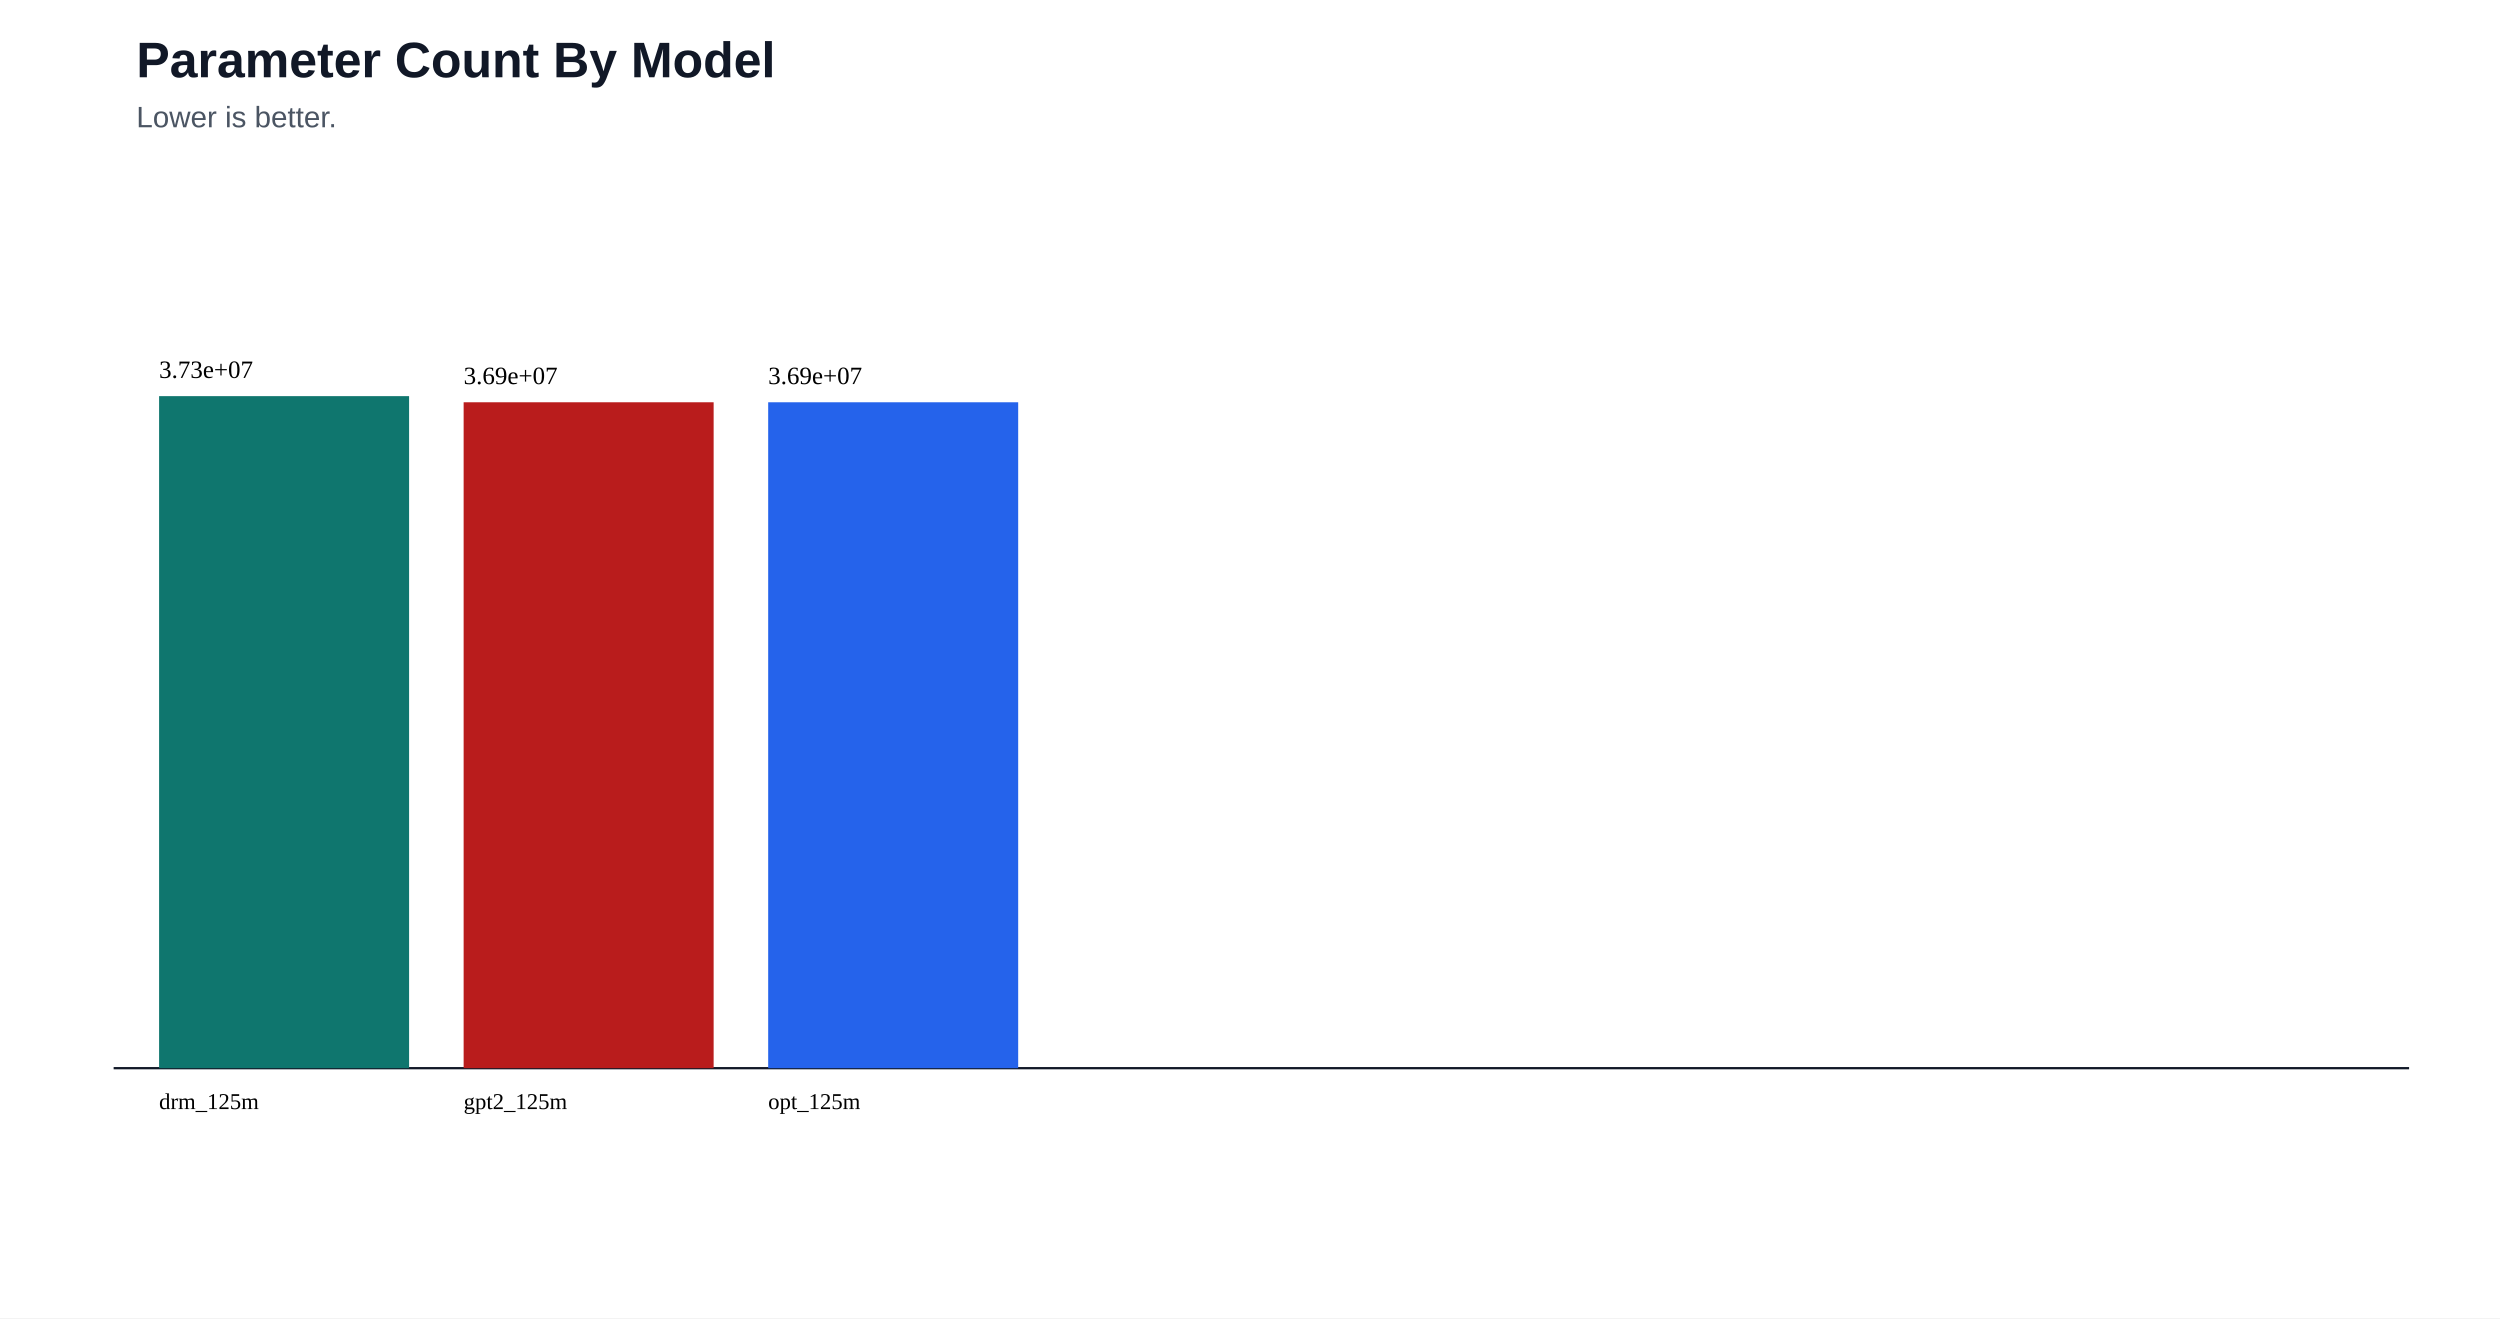
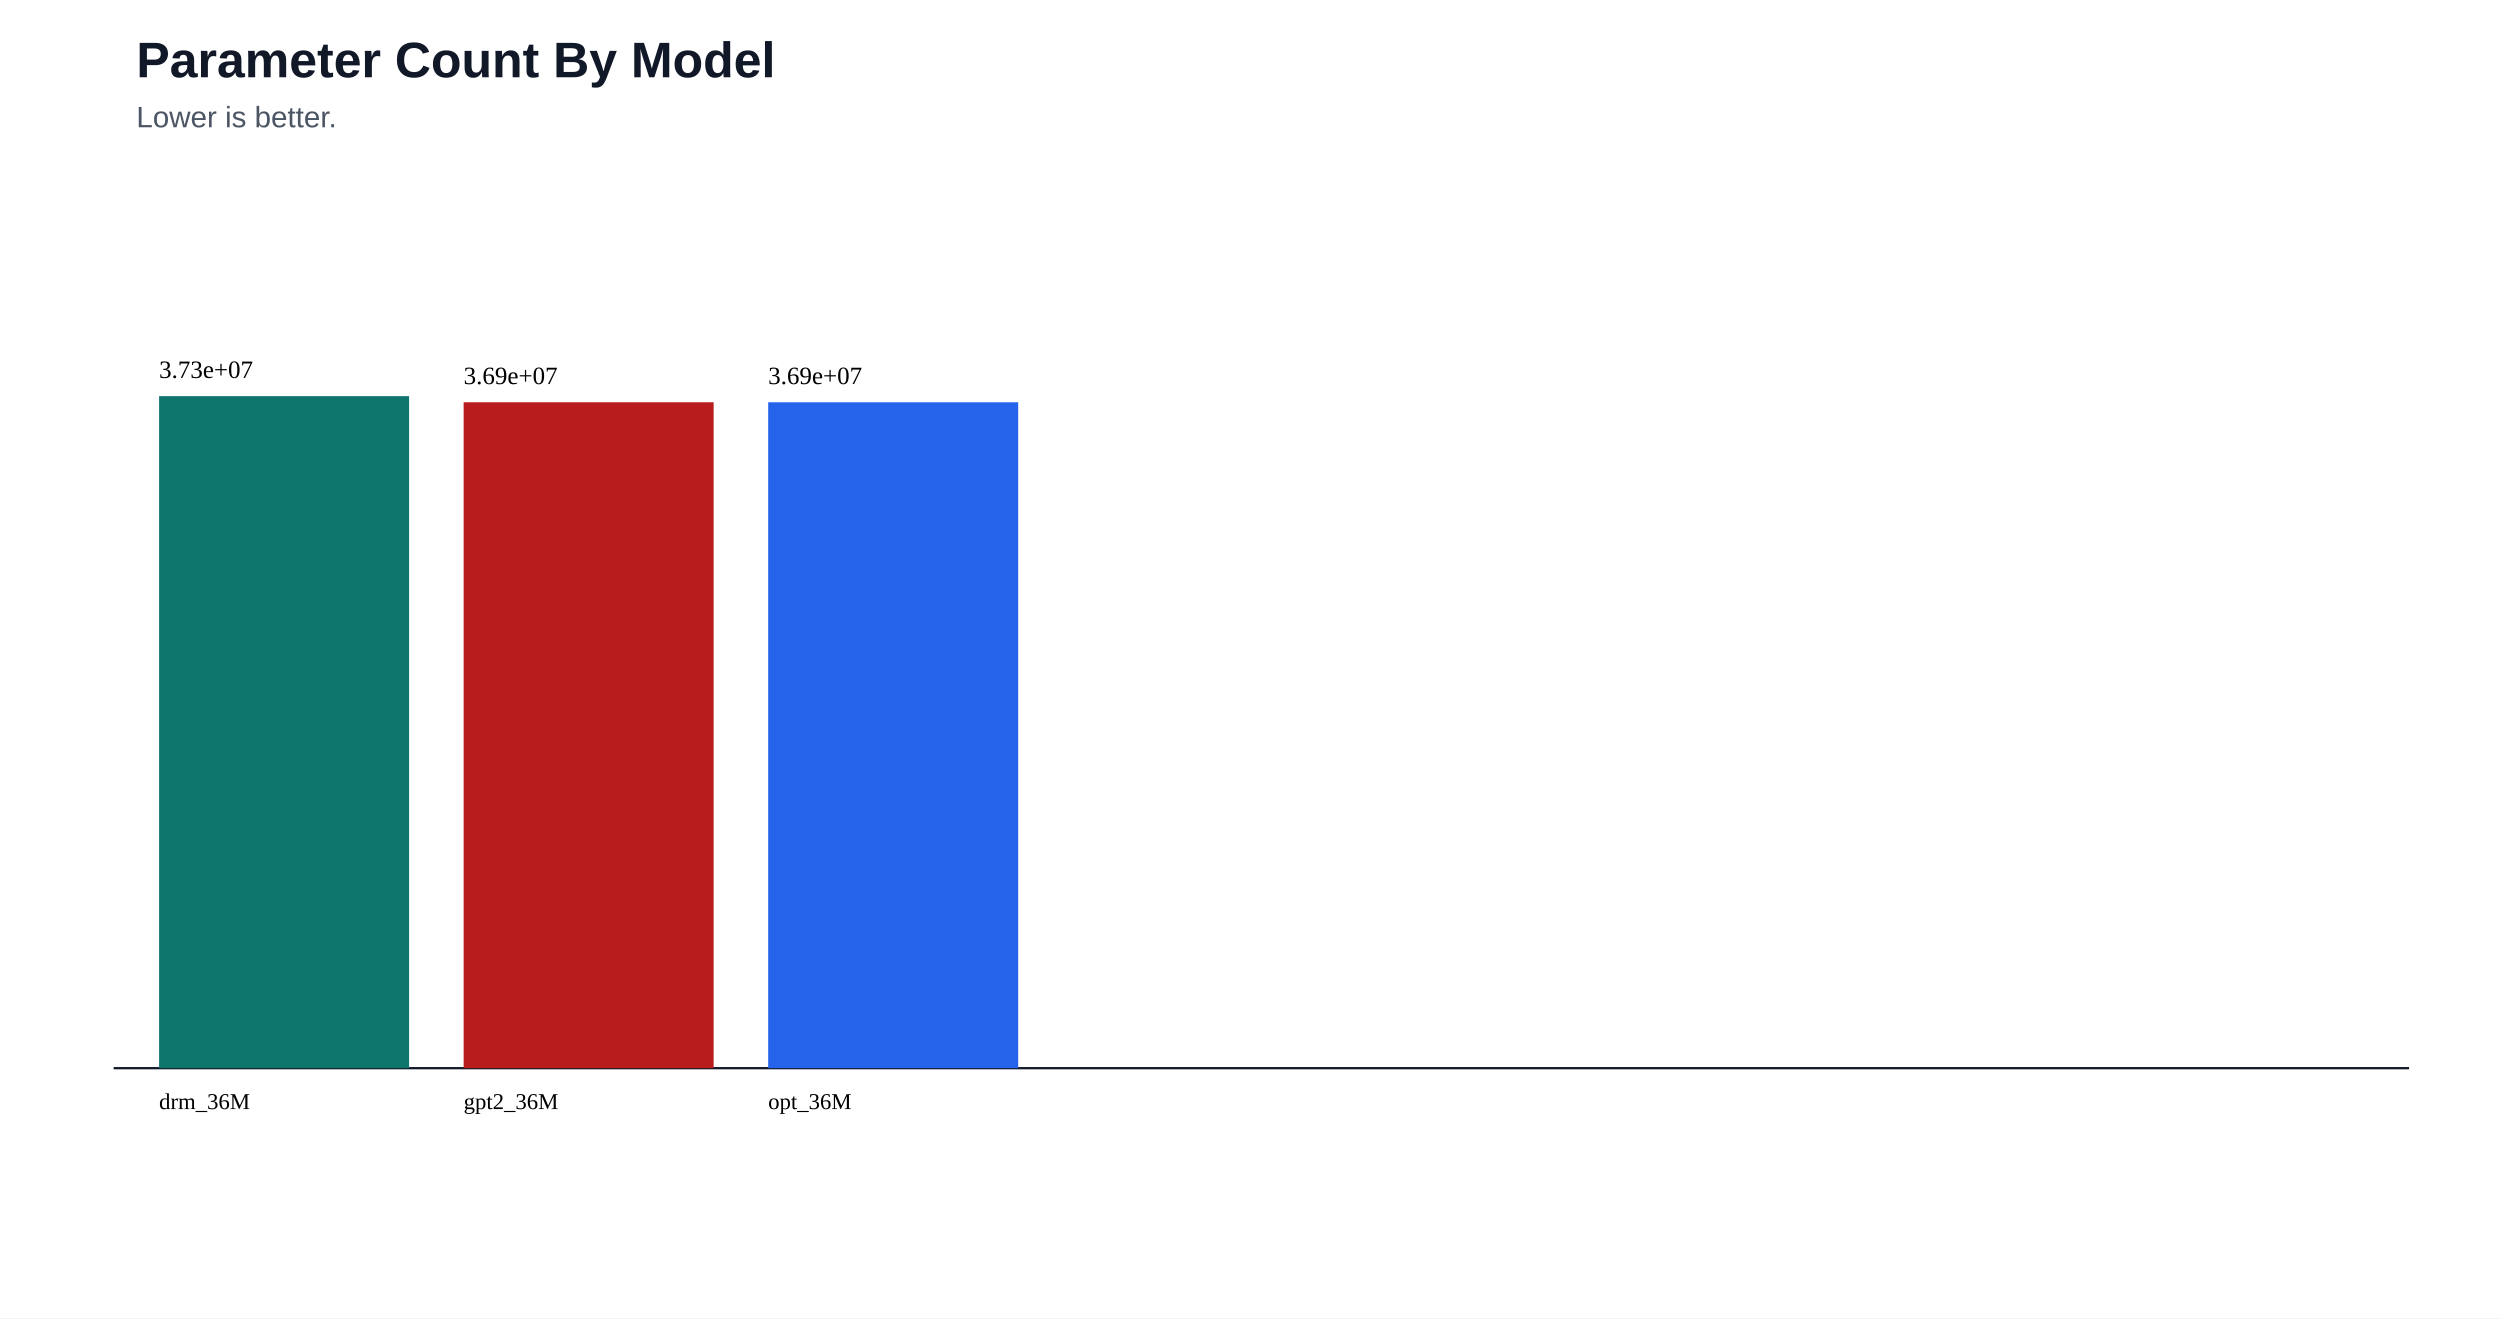
<svg xmlns="http://www.w3.org/2000/svg" width="1100" height="580" viewBox="0 0 1100 580">
  <rect width="100%" height="100%" fill="white" />
  <text x="60" y="34" font-size="22" font-family="Arial" font-weight="700" fill="#111827">Parameter Count By Model</text>
  <text x="60" y="56" font-size="13" font-family="Arial" fill="#4b5563">Lower is better.</text>
  <line x1="50" y1="470" x2="1060" y2="470" stroke="#111827" />
  <rect x="70" y="174.3" width="110" height="295.7" fill="#0f766e" />
  <text x="70" y="166.3" font-size="11">3.73e+07</text>
-   <text x="70" y="488" font-size="10">drm_125m</text>
+   <text x="70" y="488" font-size="10">drm_36M</text>
  <rect x="204" y="177.0" width="110" height="293.0" fill="#b91c1c" />
  <text x="204" y="169.0" font-size="11">3.69e+07</text>
-   <text x="204" y="488" font-size="10">gpt2_125m</text>
+   <text x="204" y="488" font-size="10">gpt2_36M</text>
  <rect x="338" y="177.0" width="110" height="293.0" fill="#2563eb" />
  <text x="338" y="169.0" font-size="11">3.69e+07</text>
-   <text x="338" y="488" font-size="10">opt_125m</text>
+   <text x="338" y="488" font-size="10">opt_36M</text>
</svg>
